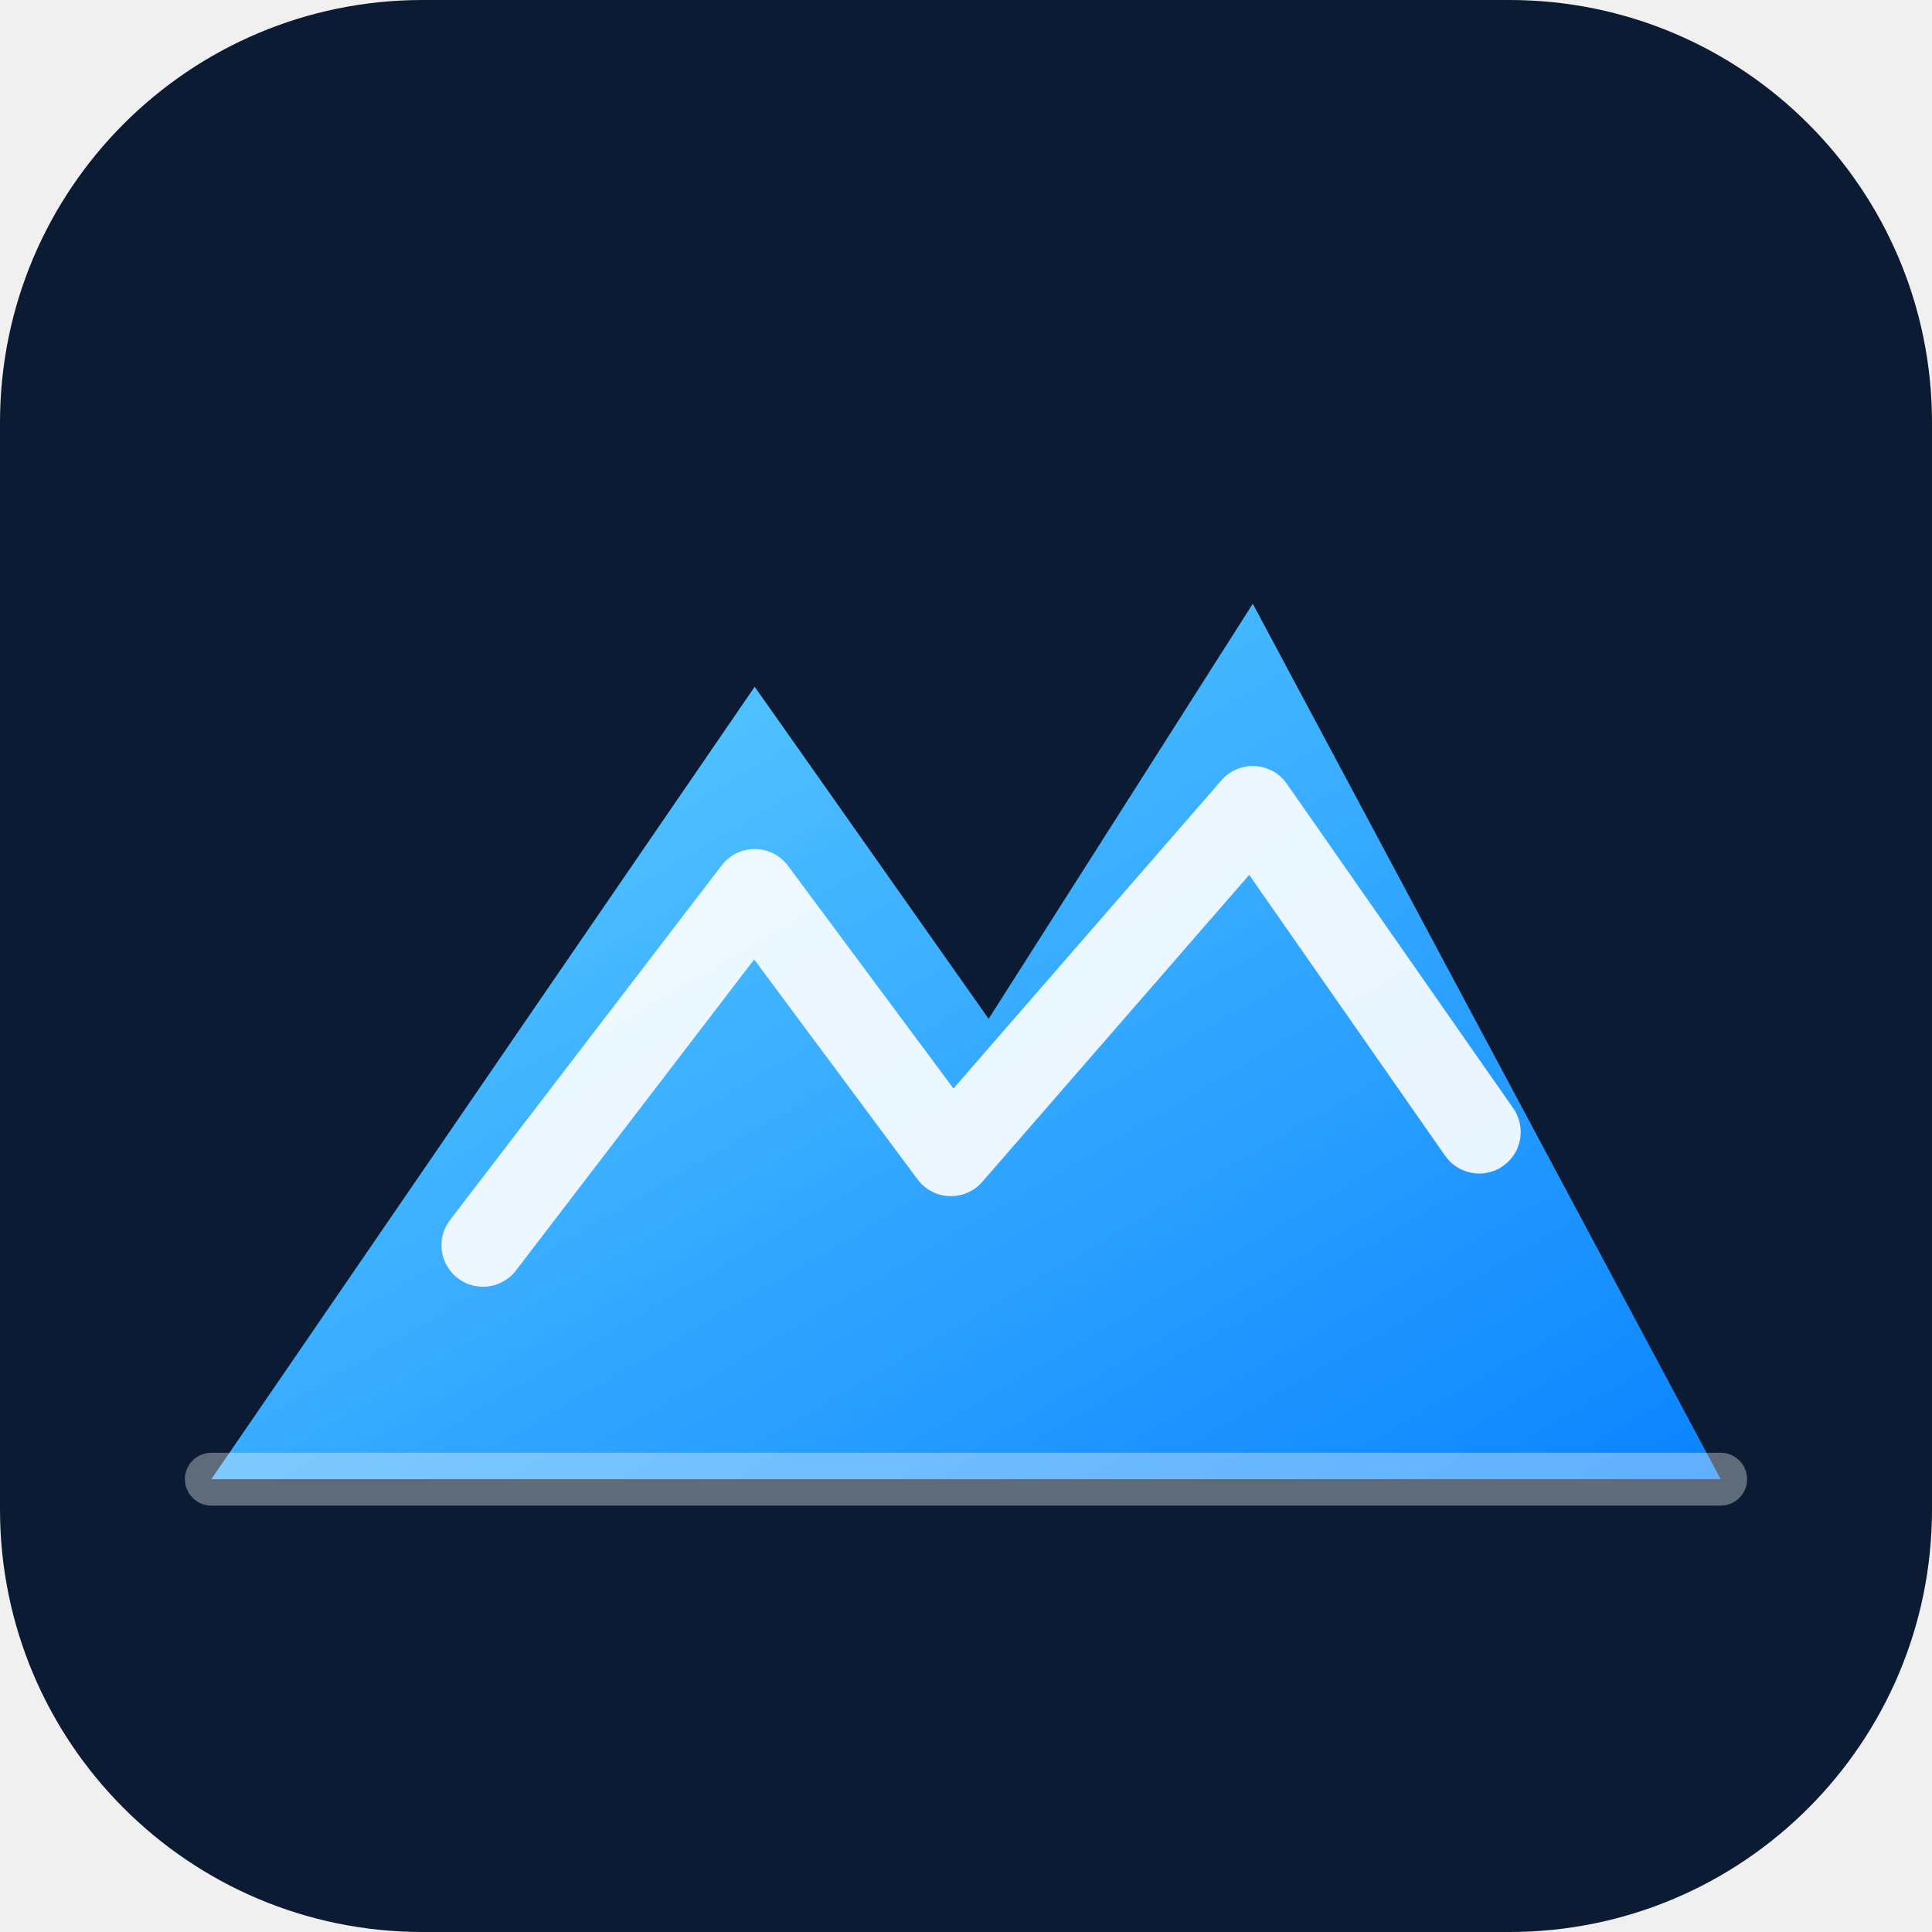
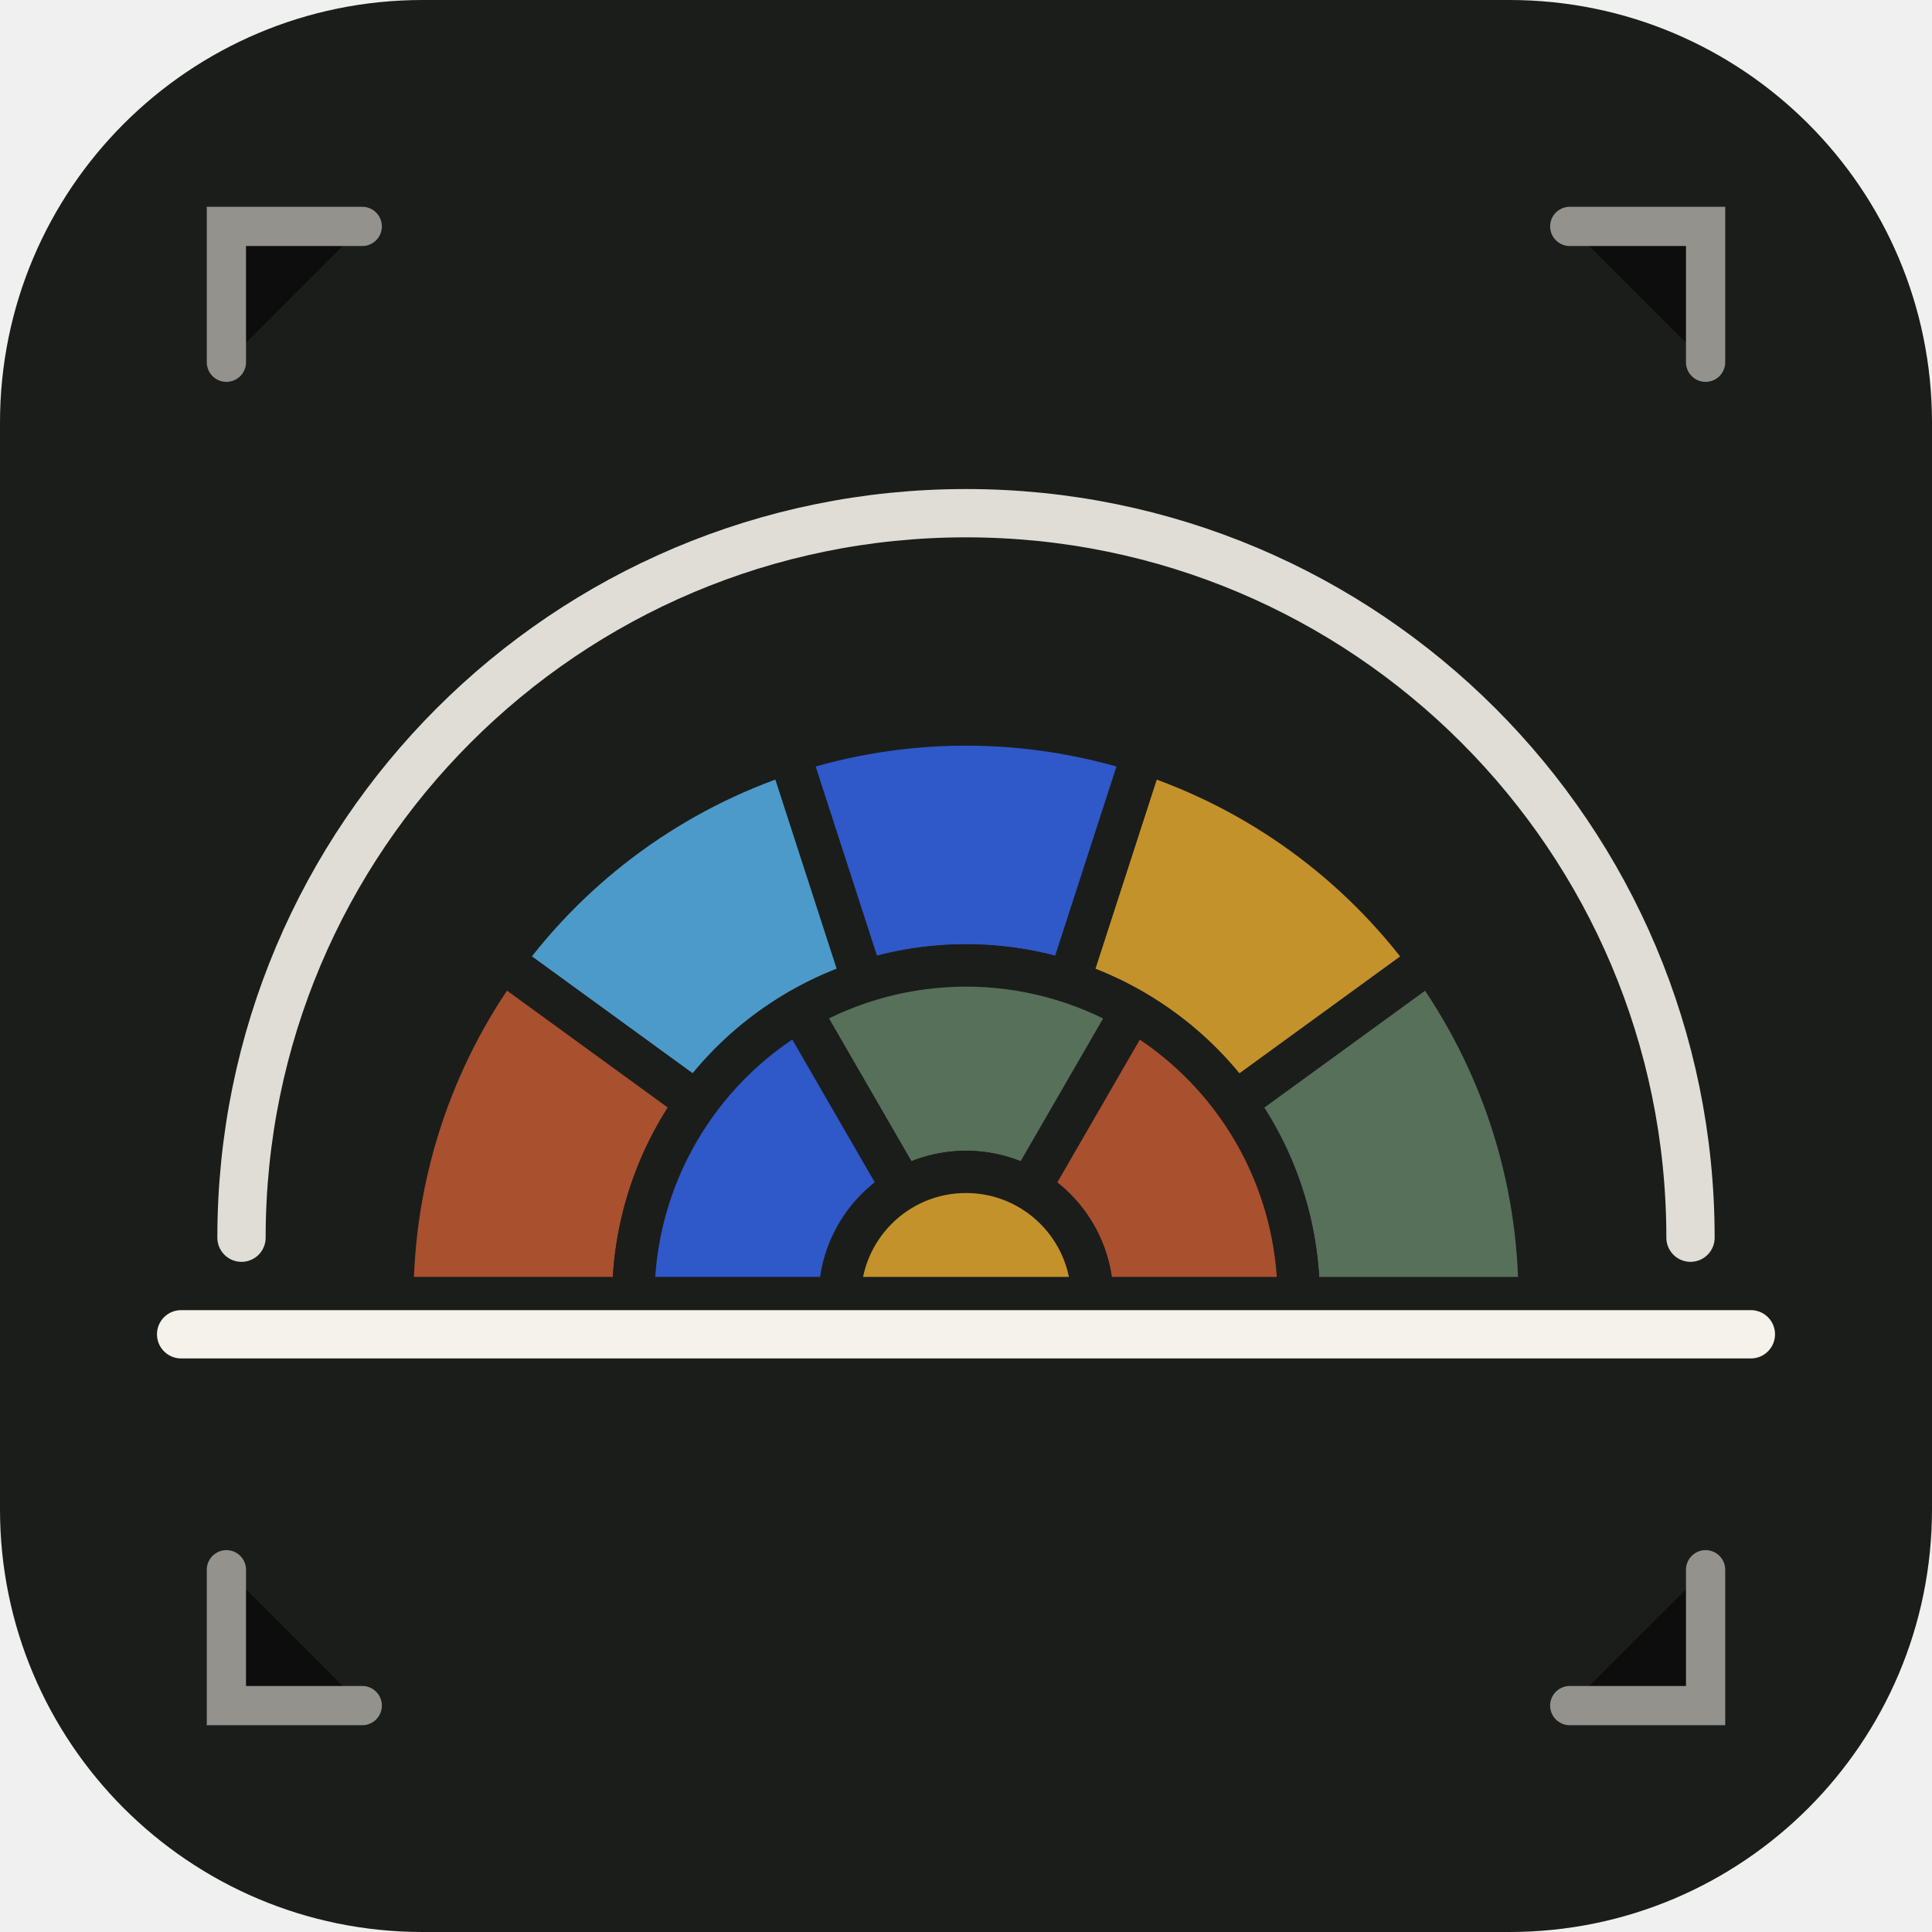
- <svg xmlns="http://www.w3.org/2000/svg" viewBox="0 0 512 512">
-   <defs>
-     <linearGradient id="g" x1="0" y1="0" x2="1" y2="1">
-       <stop offset="0" stop-color="#64d2ff" />
-       <stop offset="1" stop-color="#0a84ff" />
-     </linearGradient>
-   </defs>
-   <rect width="512" height="512" rx="112" fill="#0b1b33" />
-   <path d="M56 392 L200 182 L262 270 L332 160 L456 392 Z" fill="url(#g)" />
-   <path d="M128 330 L200 236 L252 306 L332 214 L392 300" fill="none" stroke="#fff" stroke-opacity=".9" stroke-width="22" stroke-linejoin="round" stroke-linecap="round" />
-   <path d="M56 392 H456" stroke="#fff" stroke-opacity=".35" stroke-width="14" stroke-linecap="round" />
+ <svg xmlns="http://www.w3.org/2000/svg" viewBox="0 0 64 64" width="512" height="512" role="img" aria-label="Terreno">
+   <rect width="64" height="64" rx="14" fill="#1b1d1a" />
+   <g stroke="#f5f2eb" stroke-width="1.3" stroke-linecap="round" opacity=".55">
+     <path d="M7.5,12 V7.5 H12" />
+     <path d="M56.5,12 V7.5 H52" />
+     <path d="M7.5,52 V56.5 H12" />
+     <path d="M56.5,52 V56.5 H52" />
+   </g>
+   <path d="M8,41 A24,24 0 0 1 56,41" fill="none" stroke="#f5f2eb" stroke-width="1.6" stroke-linecap="round" opacity=".9" />
+   <path d="M51.00,43.00 A19,19 0 0 0 47.37,31.83 L40.92,36.52 A11.02,11.02 0 0 1 43.02,43.00 Z" fill="#56705a" stroke="#1b1d1a" stroke-width="1.4" stroke-linejoin="round" />
+   <path d="M47.37,31.83 A19,19 0 0 0 37.87,24.93 L35.41,32.52 A11.02,11.02 0 0 1 40.92,36.52 Z" fill="#c4922b" stroke="#1b1d1a" stroke-width="1.4" stroke-linejoin="round" />
+   <path d="M37.87,24.93 A19,19 0 0 0 26.13,24.93 L28.59,32.52 A11.02,11.02 0 0 1 35.41,32.52 Z" fill="#2f58c8" stroke="#1b1d1a" stroke-width="1.4" stroke-linejoin="round" />
+   <path d="M26.13,24.93 A19,19 0 0 0 16.63,31.83 L23.08,36.52 A11.02,11.02 0 0 1 28.59,32.52 Z" fill="#4c9ac9" stroke="#1b1d1a" stroke-width="1.4" stroke-linejoin="round" />
+   <path d="M16.63,31.83 A19,19 0 0 0 13.00,43.00 L20.98,43.00 A11.02,11.02 0 0 1 23.08,36.52 Z" fill="#a9502f" stroke="#1b1d1a" stroke-width="1.4" stroke-linejoin="round" />
+   <path d="M43.02,43.00 A11.02,11.02 0 0 0 37.51,33.46 L34.09,39.38 A4.18,4.18 0 0 1 36.18,43.00 Z" fill="#a9502f" stroke="#1b1d1a" stroke-width="1.4" stroke-linejoin="round" />
+   <path d="M37.51,33.46 A11.02,11.02 0 0 0 26.49,33.46 L29.91,39.38 A4.18,4.18 0 0 1 34.09,39.38 Z" fill="#56705a" stroke="#1b1d1a" stroke-width="1.4" stroke-linejoin="round" />
+   <path d="M26.49,33.46 A11.02,11.02 0 0 0 20.98,43.00 L27.82,43.00 A4.18,4.18 0 0 1 29.91,39.38 Z" fill="#2f58c8" stroke="#1b1d1a" stroke-width="1.4" stroke-linejoin="round" />
+   <path d="M36.18,43.00 A4.18,4.18 0 0 0 27.82,43.00 L32.00,43.00 A0,0 0 0 1 32.00,43.00 Z" fill="#c4922b" stroke="#1b1d1a" stroke-width="1.4" stroke-linejoin="round" />
+   <path d="M6,44.2 H58" stroke="#f5f2eb" stroke-width="1.6" stroke-linecap="round" />
</svg>
